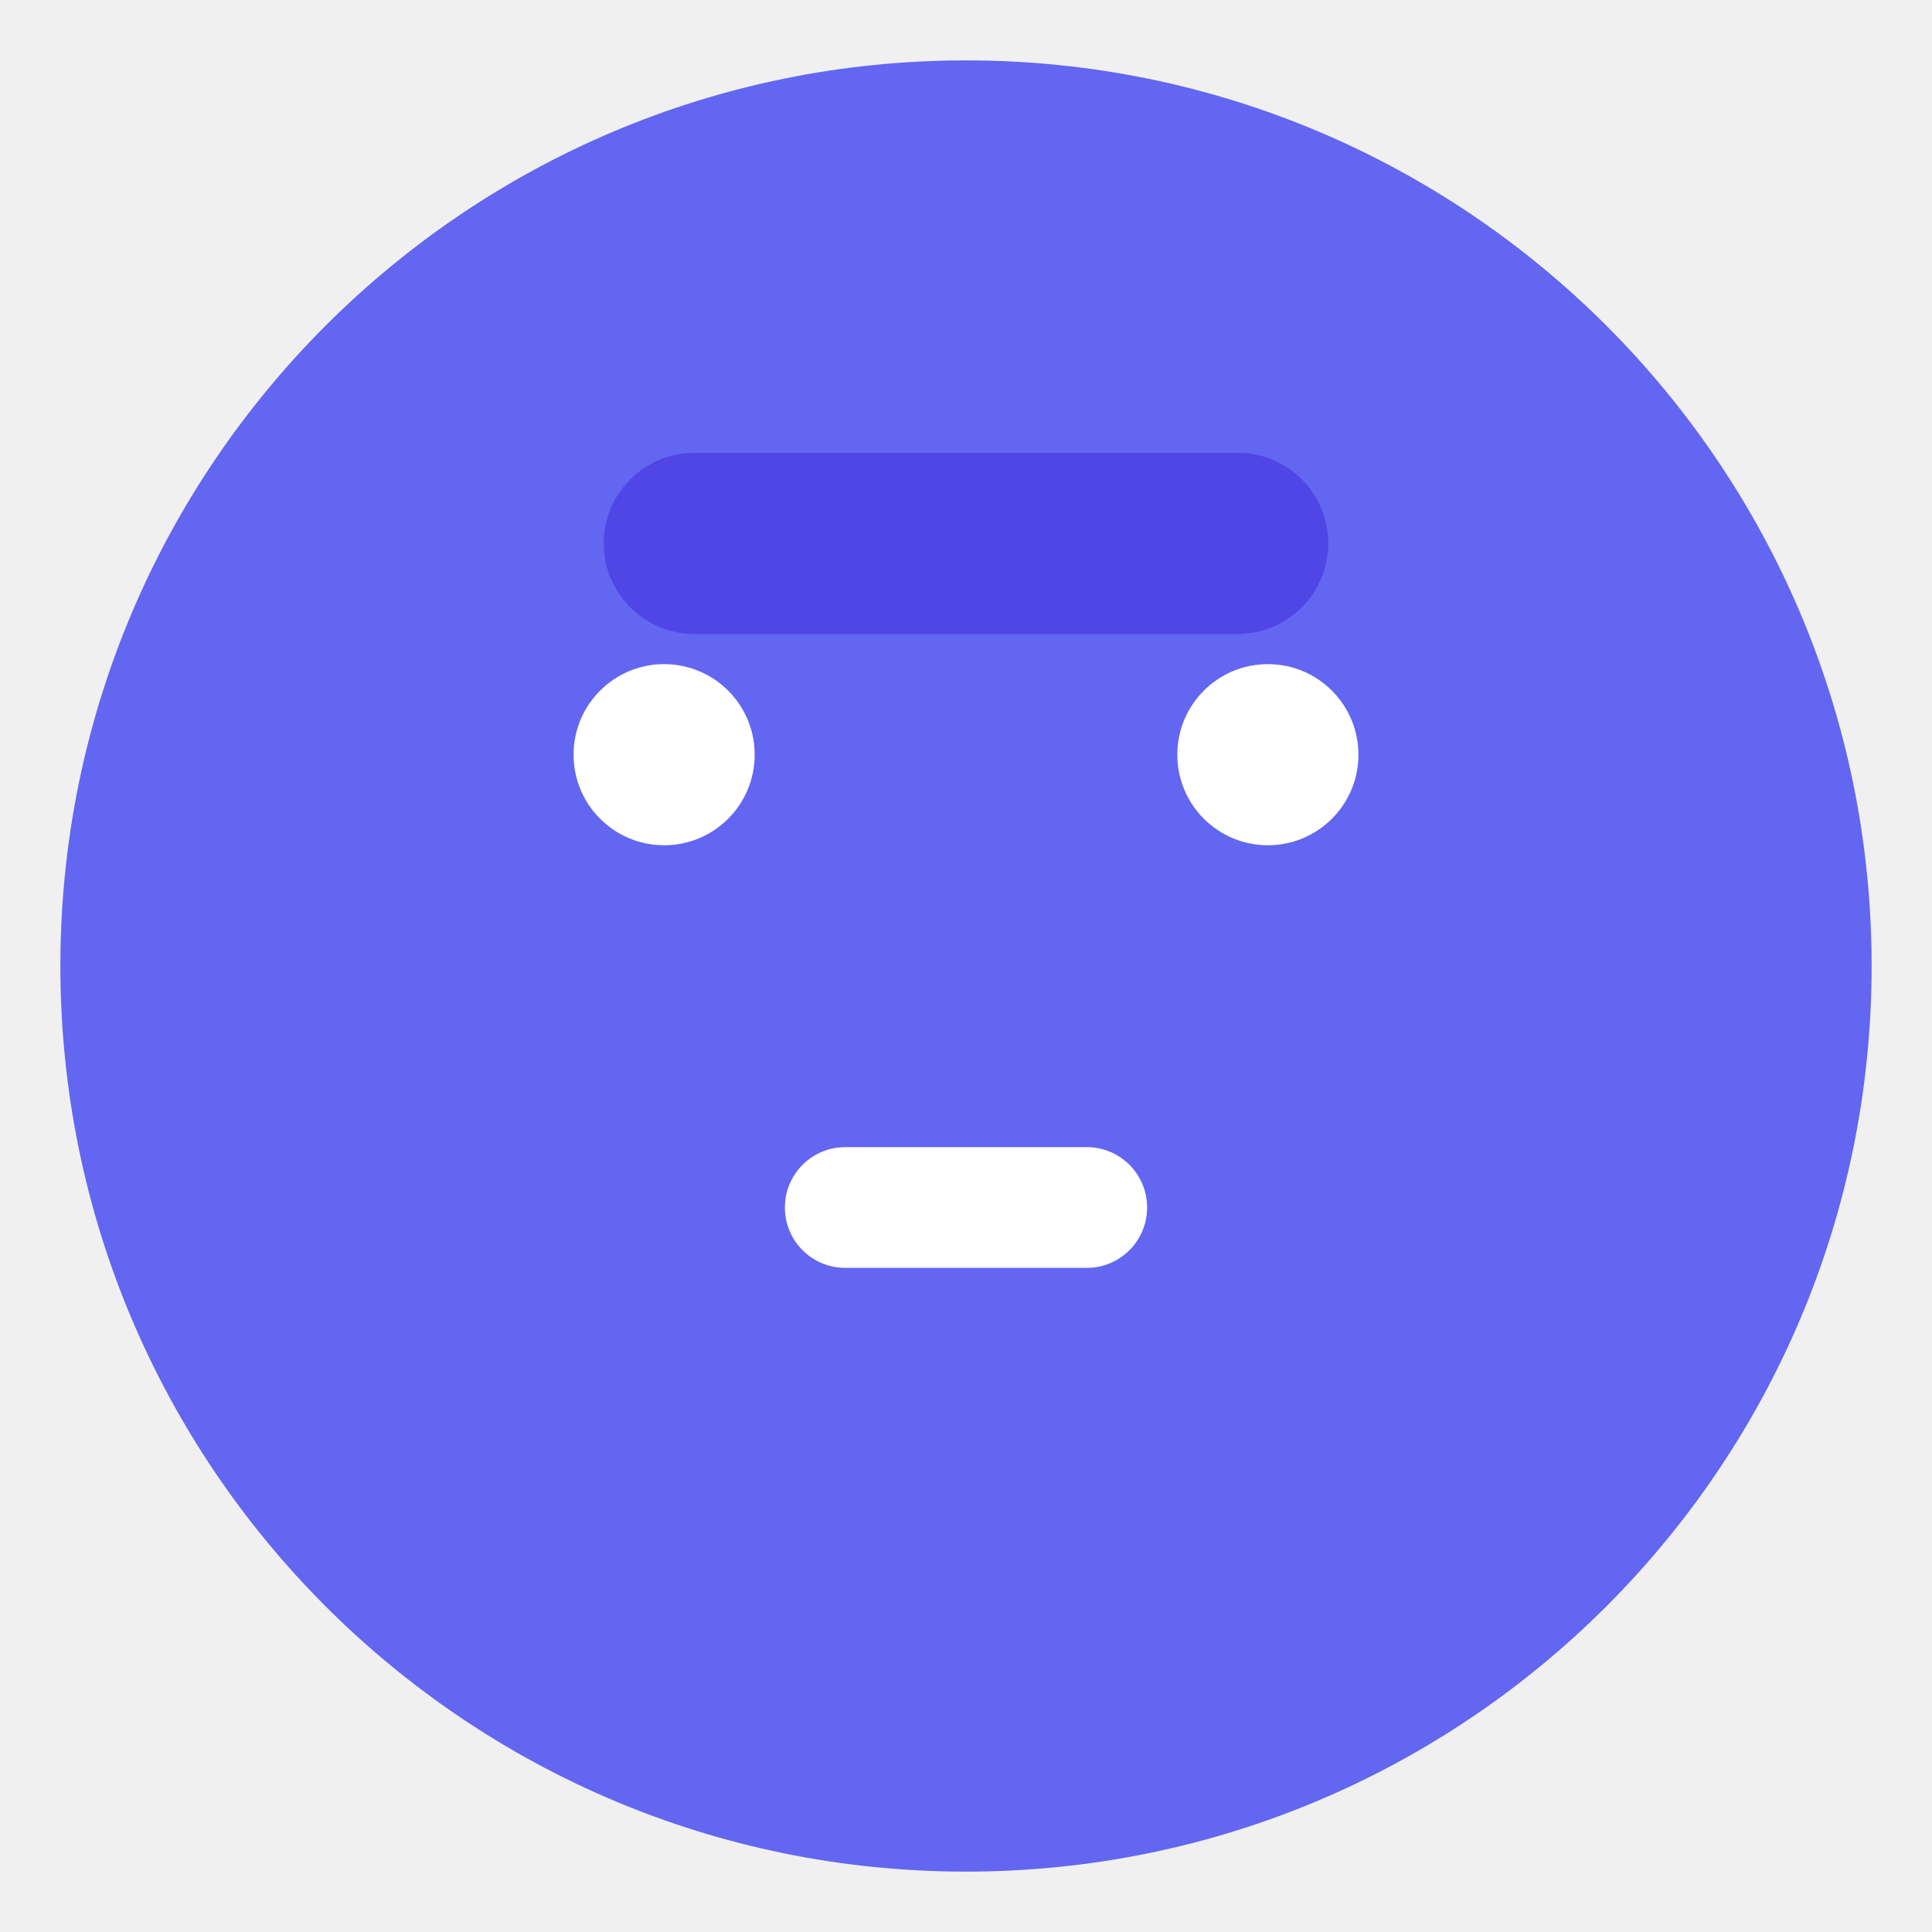
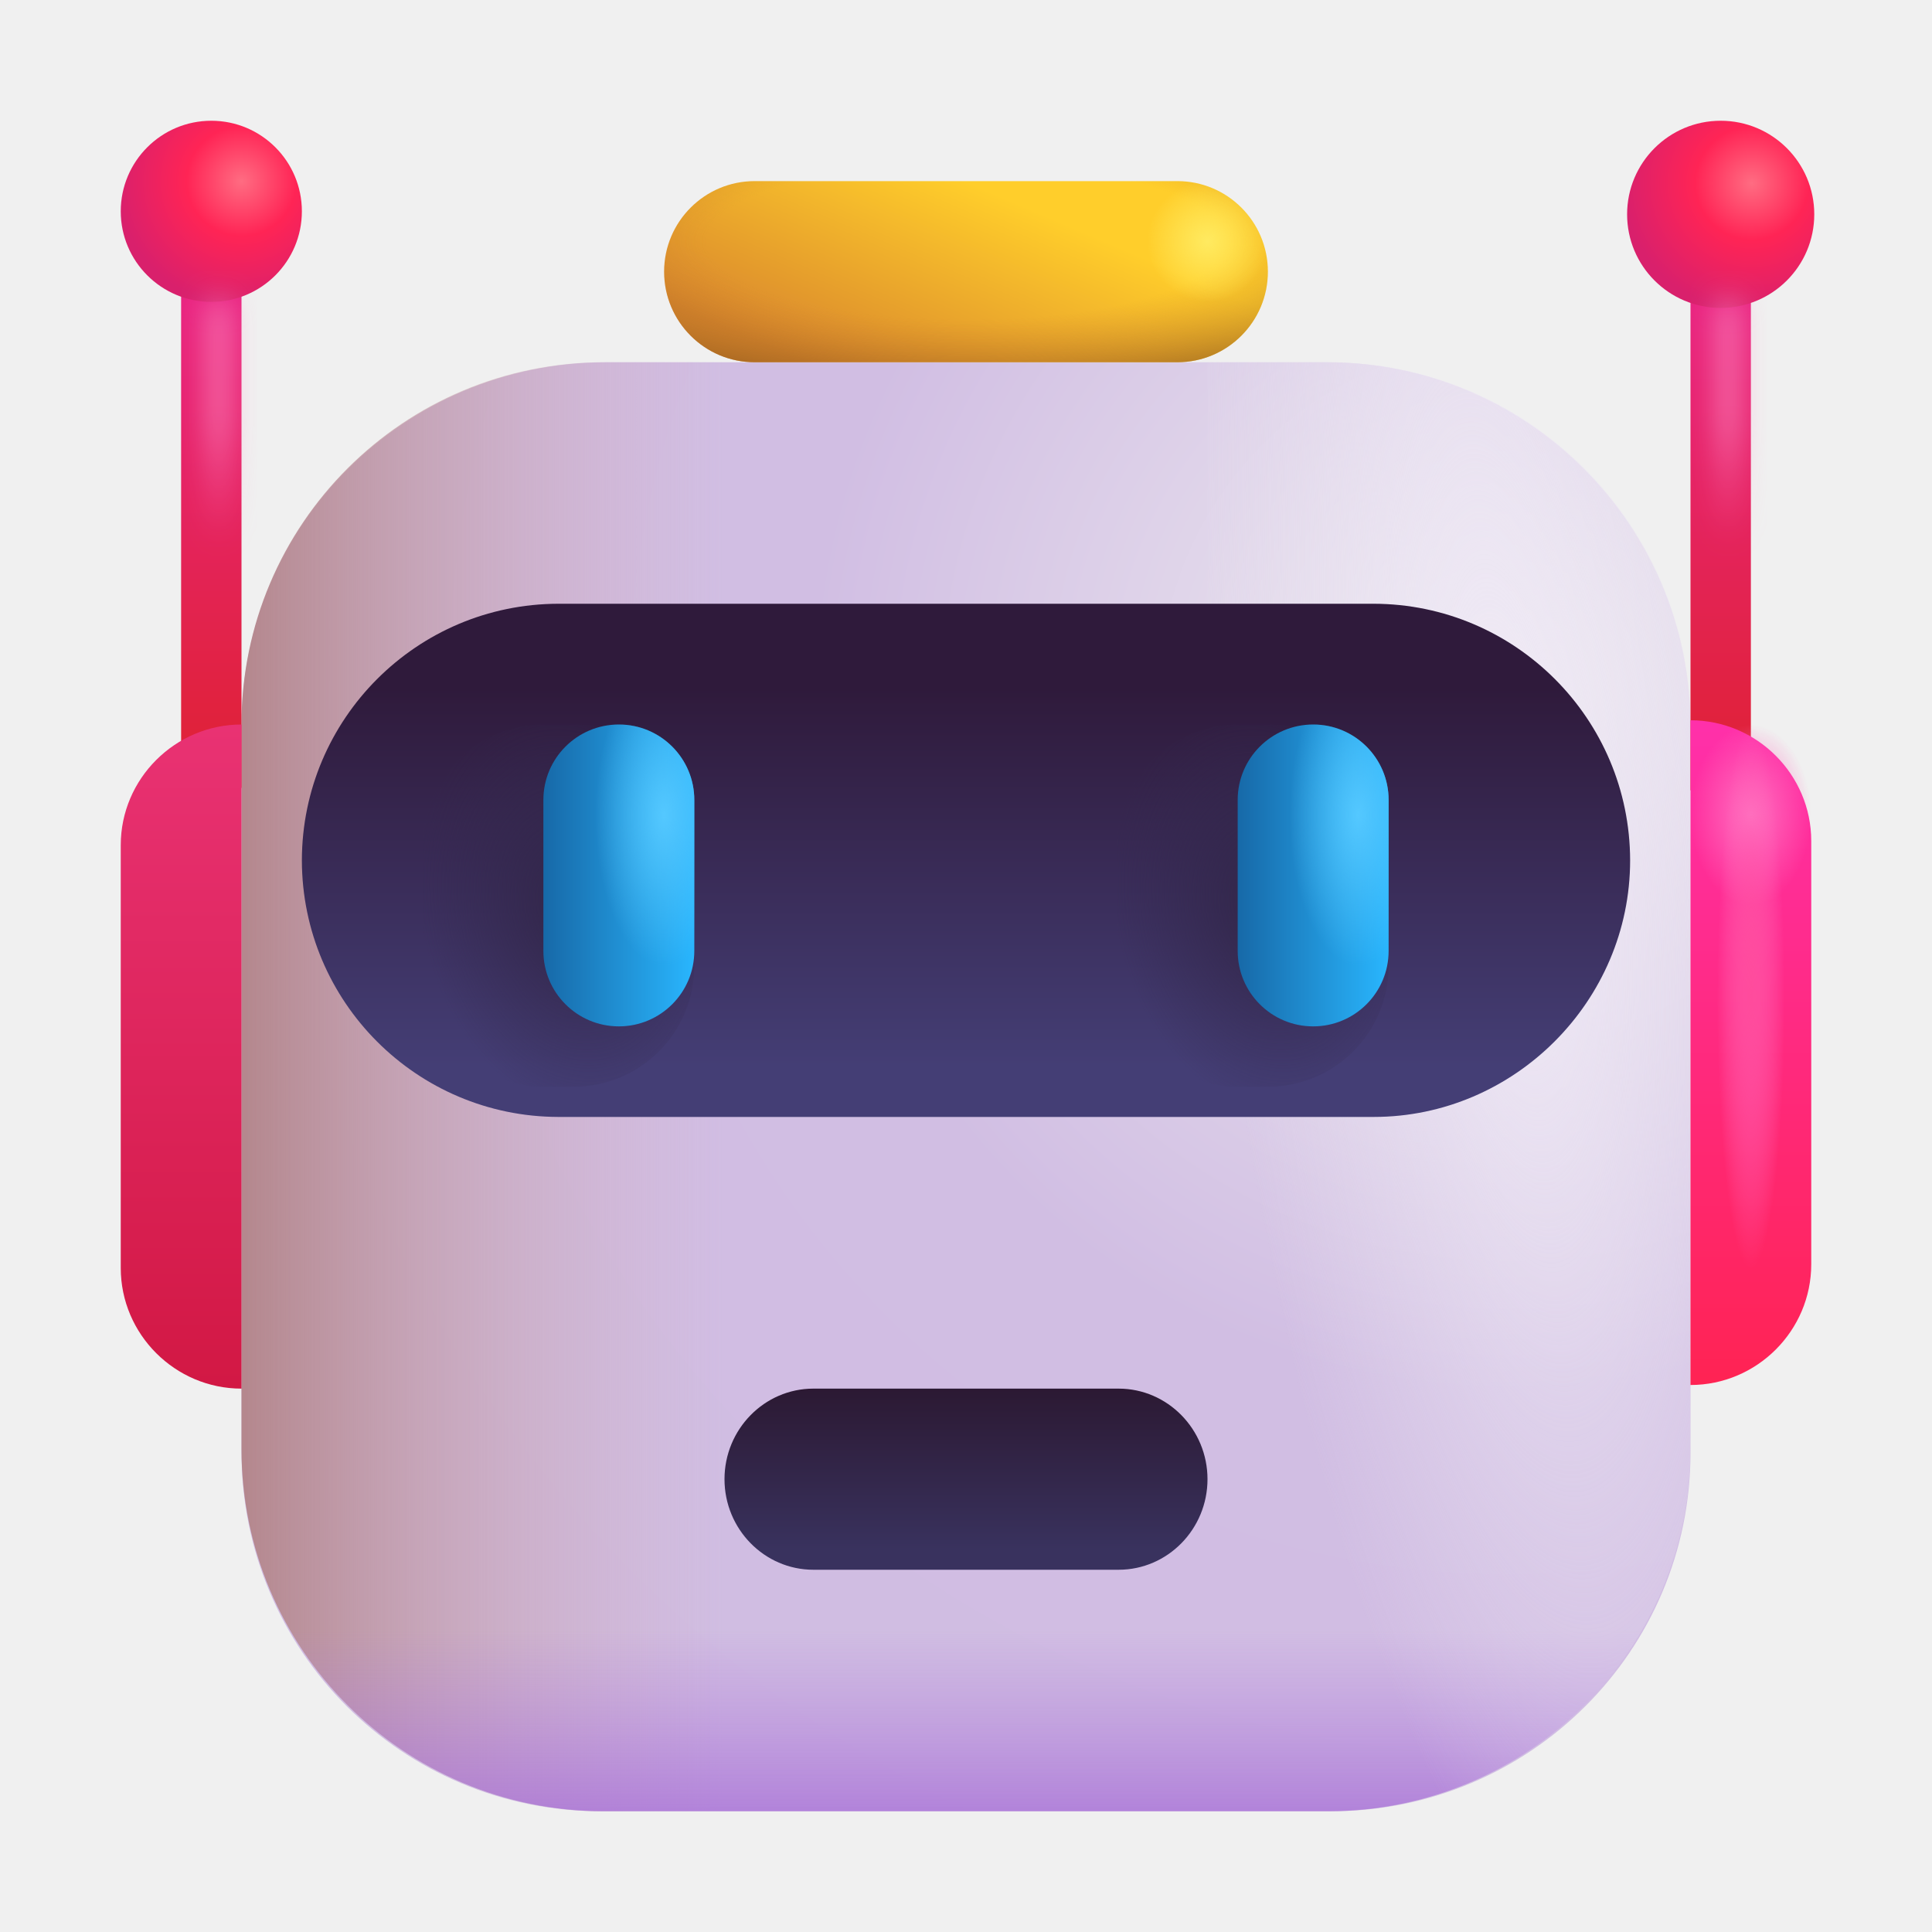
- <svg xmlns="http://www.w3.org/2000/svg" viewBox="0 0 64 64" width="64" height="64">
-   <circle cx="32" cy="32" r="30" fill="#6366f1" />
-   <circle cx="22" cy="25" r="3" fill="white" />
-   <circle cx="42" cy="25" r="3" fill="white" />
-   <rect x="26" y="38" width="12" height="4" rx="2" fill="white" />
-   <rect x="20" y="15" width="24" height="6" rx="3" fill="#4f46e5" />
+ <svg xmlns="http://www.w3.org/2000/svg" width="32" height="32" viewBox="0 0 32 32">
+   <g fill="none">
+     <path fill="url(#f2228idd)" d="M22.05 30H9.95C6.66 30 4 27.34 4 24.05V12.03C4 8.7 6.7 6 10.03 6h11.95C25.3 6 28 8.7 28 12.03v12.03c0 3.28-2.66 5.94-5.95 5.94" />
+     <path fill="url(#f2228id0)" d="M4 12a6 6 0 0 1 6-6h2v24h-2a6 6 0 0 1-6-6z" />
+     <path fill="url(#f2228id1)" d="M4 24h24a6 6 0 0 1-6 6H10a6 6 0 0 1-6-6" />
+     <path fill="url(#f2228ide)" d="M20 6h2a6 6 0 0 1 6 6v12a6 6 0 0 1-6 6h-2z" />
+     <path stroke="url(#f2228id2)" stroke-miterlimit="10" d="M3.5 3.95v9.1" />
+     <path fill="url(#f2228id3)" d="M4 12v11c-1.1 0-2-.9-2-1.998v-7.004C2 12.9 2.9 12 4 12" />
+     <path fill="url(#f2228id4)" d="M22.753 18.5H9.247A4.257 4.257 0 0 1 5 14.25A4.257 4.257 0 0 1 9.247 10h13.506A4.257 4.257 0 0 1 27 14.25c0 2.331-1.918 4.25-4.247 4.25" />
+     <path fill="url(#f2228id5)" d="M18.528 26h-5.056C12.66 26 12 25.326 12 24.5s.66-1.5 1.472-1.5h5.056c.811 0 1.472.674 1.472 1.5s-.66 1.5-1.472 1.5" />
+     <path fill="url(#f2228idf)" d="M3.5 5a1.5 1.5 0 1 0 0-3a1.5 1.5 0 0 0 0 3" />
+     <path stroke="url(#f2228id6)" stroke-miterlimit="10" d="M28.5 4v9.09" />
+     <path fill="url(#f2228idg)" d="M28.5 5.1a1.55 1.55 0 1 0 0-3.1a1.55 1.55 0 0 0 0 3.1" />
+     <rect width="4.5" height="6" x="7" y="12" fill="url(#f2228idh)" rx="2" />
+     <rect width="4.5" height="6" x="18.5" y="12" fill="url(#f2228idi)" rx="2" />
+     <rect width="10" height="3" x="11" y="3" fill="url(#f2228id7)" rx="1.5" />
+     <rect width="10" height="3" x="11" y="3" fill="url(#f2228idj)" rx="1.5" />
+     <path fill="url(#f2228id8)" d="M28 22.94V11.93c1.1 0 2 .9 2 2v7.01c0 1.1-.9 2-2 2" />
+     <rect width="2.5" height="5" x="9" y="12" fill="url(#f2228id9)" rx="1.25" />
+     <rect width="2.5" height="5" x="9" y="12" fill="url(#f2228idk)" rx="1.25" />
+     <rect width="2.5" height="5" x="20.5" y="12" fill="url(#f2228ida)" rx="1.25" />
+     <rect width="2.5" height="5" x="20.5" y="12" fill="url(#f2228idl)" rx="1.25" />
+     <g filter="url(#f2228idp)">
+       <path stroke="url(#f2228idb)" stroke-width=".25" d="M3.625 5v6" />
+     </g>
+     <g filter="url(#f2228idq)">
+       <path stroke="url(#f2228idc)" stroke-width=".25" d="M28.625 5v6" />
+     </g>
+     <ellipse cx="29" cy="13.5" fill="url(#f2228idm)" rx="1" ry="1.5" />
+     <ellipse cx="29" cy="16.5" fill="url(#f2228idn)" rx="1" ry="4.5" />
+     <path fill="url(#f2228ido)" fill-rule="evenodd" d="M19.776 3.025a1.5 1.5 0 0 1 1.199 1.2a1 1 0 1 1-1.2-1.2" clip-rule="evenodd" />
+     <defs>
+       <linearGradient id="f2228id0" x1="12" x2="4" y1="18" y2="18" gradientUnits="userSpaceOnUse">
+         <stop stop-color="#D5B2C0" stop-opacity="0" />
+         <stop offset="1" stop-color="#B4878D" />
+       </linearGradient>
+       <linearGradient id="f2228id1" x1="16" x2="16" y1="27" y2="31" gradientUnits="userSpaceOnUse">
+         <stop stop-color="#B17EDB" stop-opacity="0" />
+         <stop offset="1" stop-color="#A56BD6" />
+       </linearGradient>
+       <linearGradient id="f2228id2" x1="4" x2="4" y1="3.95" y2="13.05" gradientUnits="userSpaceOnUse">
+         <stop stop-color="#EA248A" />
+         <stop offset="1" stop-color="#DF2232" />
+       </linearGradient>
+       <linearGradient id="f2228id3" x1="3" x2="3" y1="12" y2="23" gradientUnits="userSpaceOnUse">
+         <stop stop-color="#E93273" />
+         <stop offset="1" stop-color="#D21844" />
+       </linearGradient>
+       <linearGradient id="f2228id4" x1="15.998" x2="15.998" y1="17.701" y2="11.391" gradientUnits="userSpaceOnUse">
+         <stop offset=".006" stop-color="#443E75" />
+         <stop offset="1" stop-color="#2F1A3B" />
+       </linearGradient>
+       <linearGradient id="f2228id5" x1="15.998" x2="15.998" y1="25.686" y2="22.889" gradientUnits="userSpaceOnUse">
+         <stop offset=".006" stop-color="#39325E" />
+         <stop offset="1" stop-color="#2B1831" />
+       </linearGradient>
+       <linearGradient id="f2228id6" x1="29" x2="29" y1="4" y2="13.09" gradientUnits="userSpaceOnUse">
+         <stop stop-color="#EA248A" />
+         <stop offset="1" stop-color="#DF2232" />
+       </linearGradient>
+       <linearGradient id="f2228id7" x1="16" x2="14.5" y1="3" y2="6.5" gradientUnits="userSpaceOnUse">
+         <stop stop-color="#FFCE2B" />
+         <stop offset="1" stop-color="#D9862D" />
+       </linearGradient>
+       <linearGradient id="f2228id8" x1="29" x2="29" y1="11.93" y2="22.94" gradientUnits="userSpaceOnUse">
+         <stop stop-color="#FF30AA" />
+         <stop offset="1" stop-color="#FF2353" />
+       </linearGradient>
+       <linearGradient id="f2228id9" x1="11.5" x2="9" y1="14" y2="14" gradientUnits="userSpaceOnUse">
+         <stop stop-color="#29B6FE" />
+         <stop offset="1" stop-color="#1769A8" />
+       </linearGradient>
+       <linearGradient id="f2228ida" x1="23" x2="20.5" y1="14" y2="14" gradientUnits="userSpaceOnUse">
+         <stop stop-color="#29B6FE" />
+         <stop offset="1" stop-color="#1769A8" />
+       </linearGradient>
+       <linearGradient id="f2228idb" x1="3.5" x2="3.5" y1="7" y2="9" gradientUnits="userSpaceOnUse">
+         <stop stop-color="#FF96CB" />
+         <stop offset="1" stop-color="#FF6DB7" stop-opacity="0" />
+       </linearGradient>
+       <linearGradient id="f2228idc" x1="28.5" x2="28.5" y1="7" y2="9" gradientUnits="userSpaceOnUse">
+         <stop stop-color="#FF96CB" />
+         <stop offset="1" stop-color="#FF6DB7" stop-opacity="0" />
+       </linearGradient>
+       <radialGradient id="f2228idd" cx="0" cy="0" r="1" gradientTransform="rotate(141.911 10.515 10.065)scale(23.5053)" gradientUnits="userSpaceOnUse">
+         <stop stop-color="#EEEBF0" />
+         <stop offset=".493" stop-color="#D1BEE3" />
+         <stop offset="1" stop-color="#D0BCE2" />
+       </radialGradient>
+       <radialGradient id="f2228ide" cx="0" cy="0" r="1" gradientTransform="matrix(5 -.5 1.9111 19.11108 25 13.5)" gradientUnits="userSpaceOnUse">
+         <stop stop-color="#F0EAF6" />
+         <stop offset="1" stop-color="#E7E0EF" stop-opacity="0" />
+       </radialGradient>
+       <radialGradient id="f2228idf" cx="0" cy="0" r="1" gradientTransform="matrix(-.5 2 -2 -.5 4 3)" gradientUnits="userSpaceOnUse">
+         <stop stop-color="#FF6C82" />
+         <stop offset=".441" stop-color="#FF2455" />
+         <stop offset="1" stop-color="#D9206C" />
+       </radialGradient>
+       <radialGradient id="f2228idg" cx="0" cy="0" r="1" gradientTransform="rotate(104.036 13.324 12.844)scale(2.13027)" gradientUnits="userSpaceOnUse">
+         <stop stop-color="#FF6C82" />
+         <stop offset=".441" stop-color="#FF2455" />
+         <stop offset="1" stop-color="#D9206C" />
+       </radialGradient>
+       <radialGradient id="f2228idh" cx="0" cy="0" r="1" gradientTransform="matrix(-2.5 .5 -.68428 -3.42136 9.5 15)" gradientUnits="userSpaceOnUse">
+         <stop stop-color="#322649" />
+         <stop offset="1" stop-color="#342950" stop-opacity="0" />
+       </radialGradient>
+       <radialGradient id="f2228idi" cx="0" cy="0" r="1" gradientTransform="matrix(-2.5 .5 -.68428 -3.42136 21 15)" gradientUnits="userSpaceOnUse">
+         <stop stop-color="#322649" />
+         <stop offset="1" stop-color="#342950" stop-opacity="0" />
+       </radialGradient>
+       <radialGradient id="f2228idj" cx="0" cy="0" r="1" gradientTransform="matrix(0 3 -10 0 16 4)" gradientUnits="userSpaceOnUse">
+         <stop offset=".431" stop-color="#CA7E29" stop-opacity="0" />
+         <stop offset="1" stop-color="#673F13" />
+       </radialGradient>
+       <radialGradient id="f2228idk" cx="0" cy="0" r="1" gradientTransform="matrix(0 2.5 -1.14393 0 11 13.5)" gradientUnits="userSpaceOnUse">
+         <stop stop-color="#54C8FF" />
+         <stop offset="1" stop-color="#54C8FF" stop-opacity="0" />
+       </radialGradient>
+       <radialGradient id="f2228idl" cx="0" cy="0" r="1" gradientTransform="matrix(0 2.5 -1.14393 0 22.5 13.5)" gradientUnits="userSpaceOnUse">
+         <stop stop-color="#54C8FF" />
+         <stop offset="1" stop-color="#54C8FF" stop-opacity="0" />
+       </radialGradient>
+       <radialGradient id="f2228idm" cx="0" cy="0" r="1" gradientTransform="matrix(0 1.5 -1 0 29 13.5)" gradientUnits="userSpaceOnUse">
+         <stop stop-color="#FF72C1" />
+         <stop offset="1" stop-color="#FF6EBF" stop-opacity="0" />
+       </radialGradient>
+       <radialGradient id="f2228idn" cx="0" cy="0" r="1" gradientTransform="matrix(0 4.5 -.55944 0 29 16.5)" gradientUnits="userSpaceOnUse">
+         <stop stop-color="#FF4B9C" />
+         <stop offset="1" stop-color="#FF73C1" stop-opacity="0" />
+       </radialGradient>
+       <radialGradient id="f2228ido" cx="0" cy="0" r="1" gradientTransform="rotate(90 8 12)" gradientUnits="userSpaceOnUse">
+         <stop stop-color="#FFEA60" />
+         <stop offset="1" stop-color="#FFEF66" stop-opacity="0" />
+       </radialGradient>
+       <filter id="f2228idp" width="1.25" height="7" x="3" y="4.5" color-interpolation-filters="sRGB" filterUnits="userSpaceOnUse">
+         <feFlood flood-opacity="0" result="BackgroundImageFix" />
+         <feBlend in="SourceGraphic" in2="BackgroundImageFix" result="shape" />
+         <feGaussianBlur result="effect1_foregroundBlur_31_1501" stdDeviation=".25" />
+       </filter>
+       <filter id="f2228idq" width="1.25" height="7" x="28" y="4.5" color-interpolation-filters="sRGB" filterUnits="userSpaceOnUse">
+         <feFlood flood-opacity="0" result="BackgroundImageFix" />
+         <feBlend in="SourceGraphic" in2="BackgroundImageFix" result="shape" />
+         <feGaussianBlur result="effect1_foregroundBlur_31_1501" stdDeviation=".25" />
+       </filter>
+     </defs>
+   </g>
</svg>
